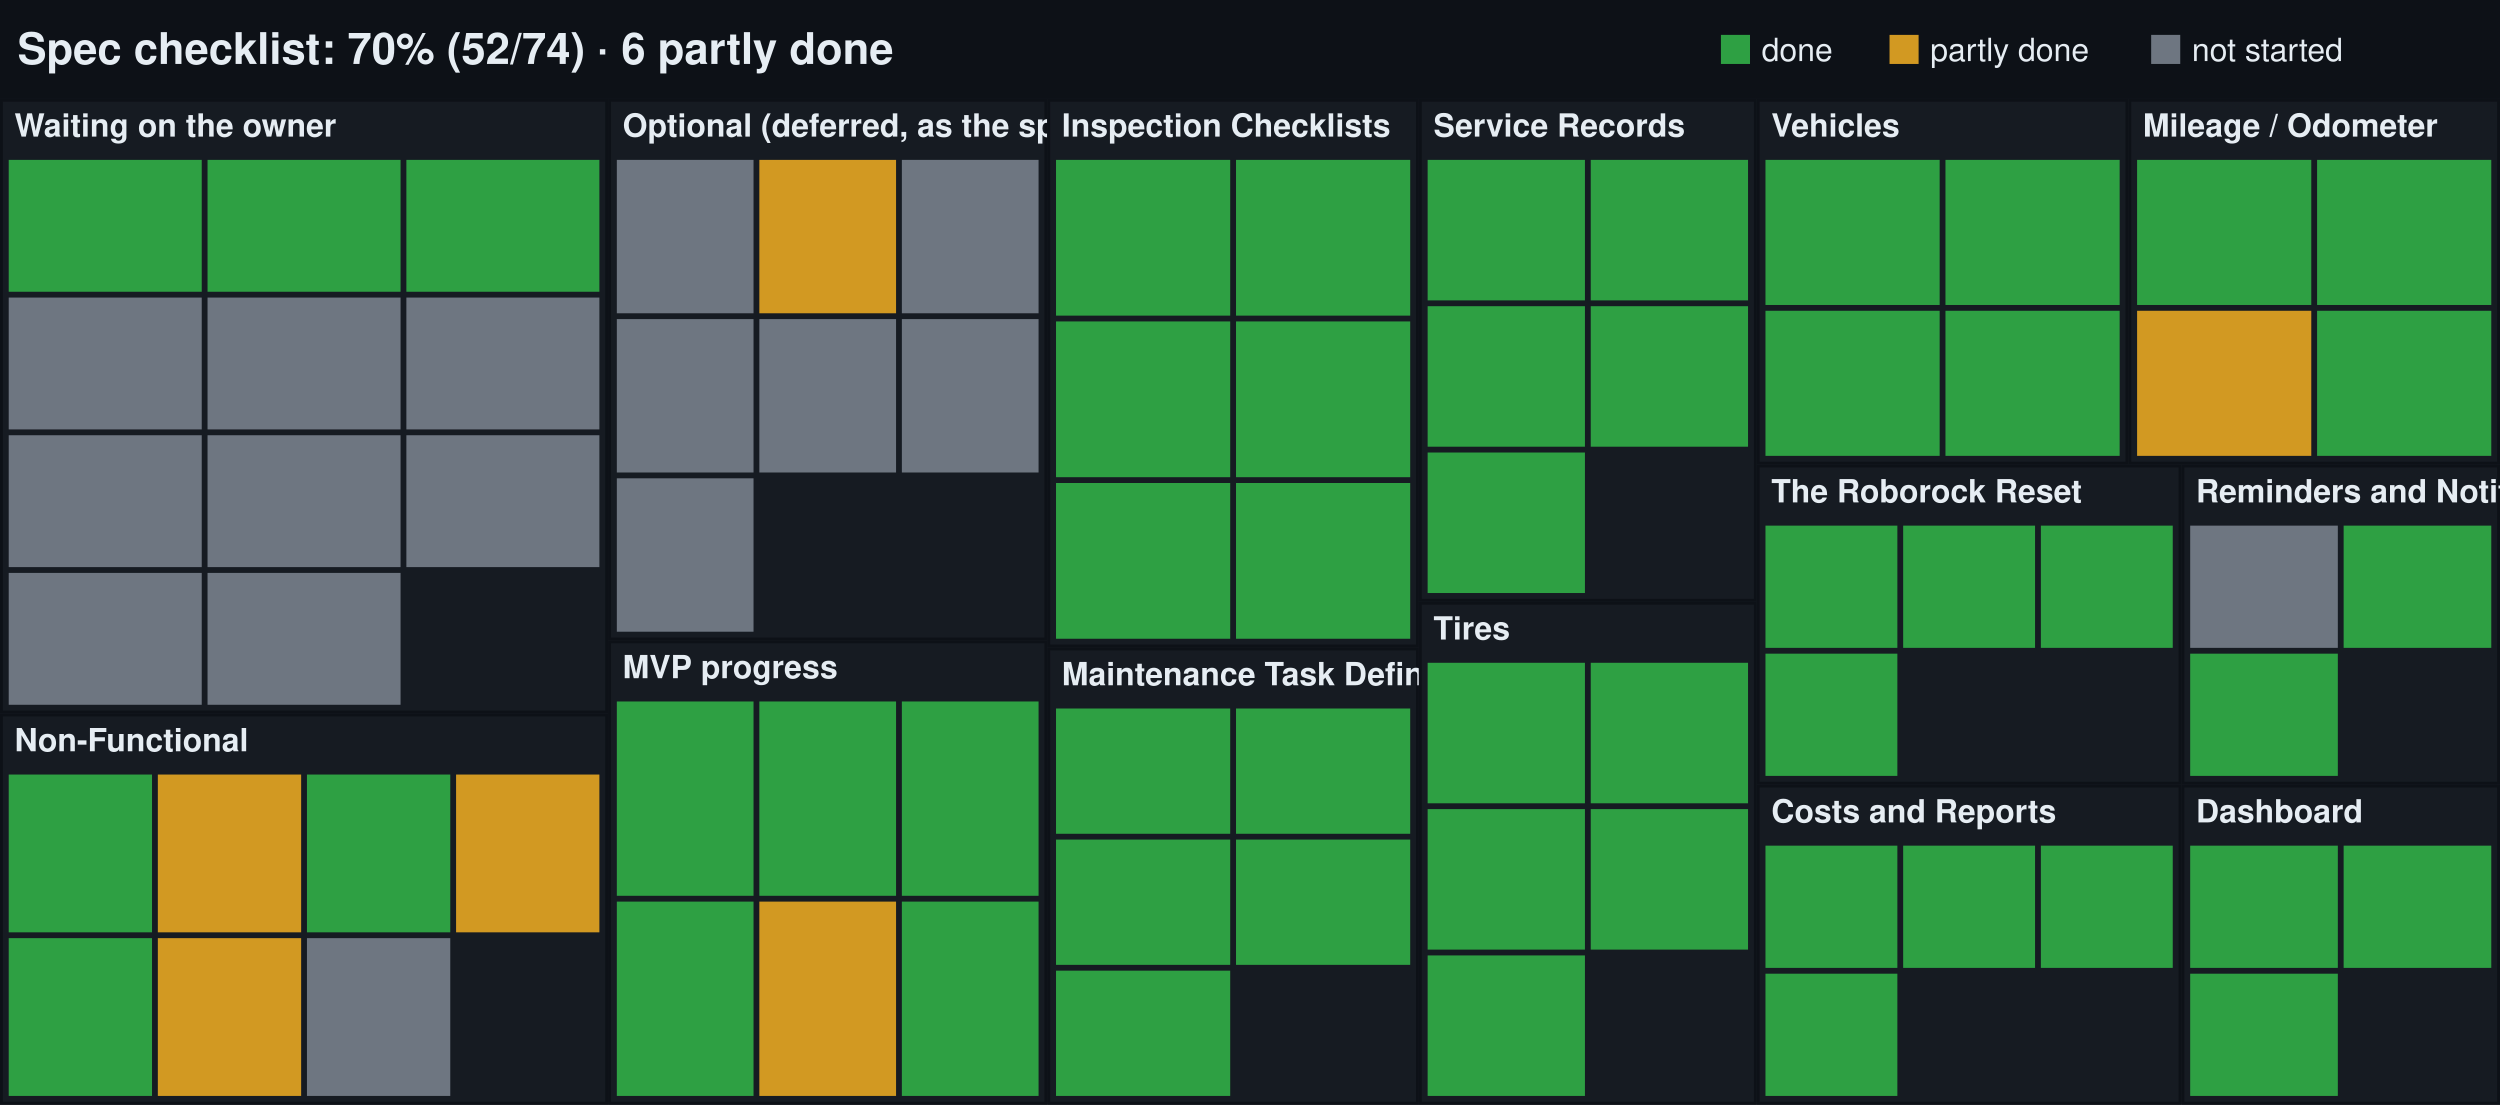
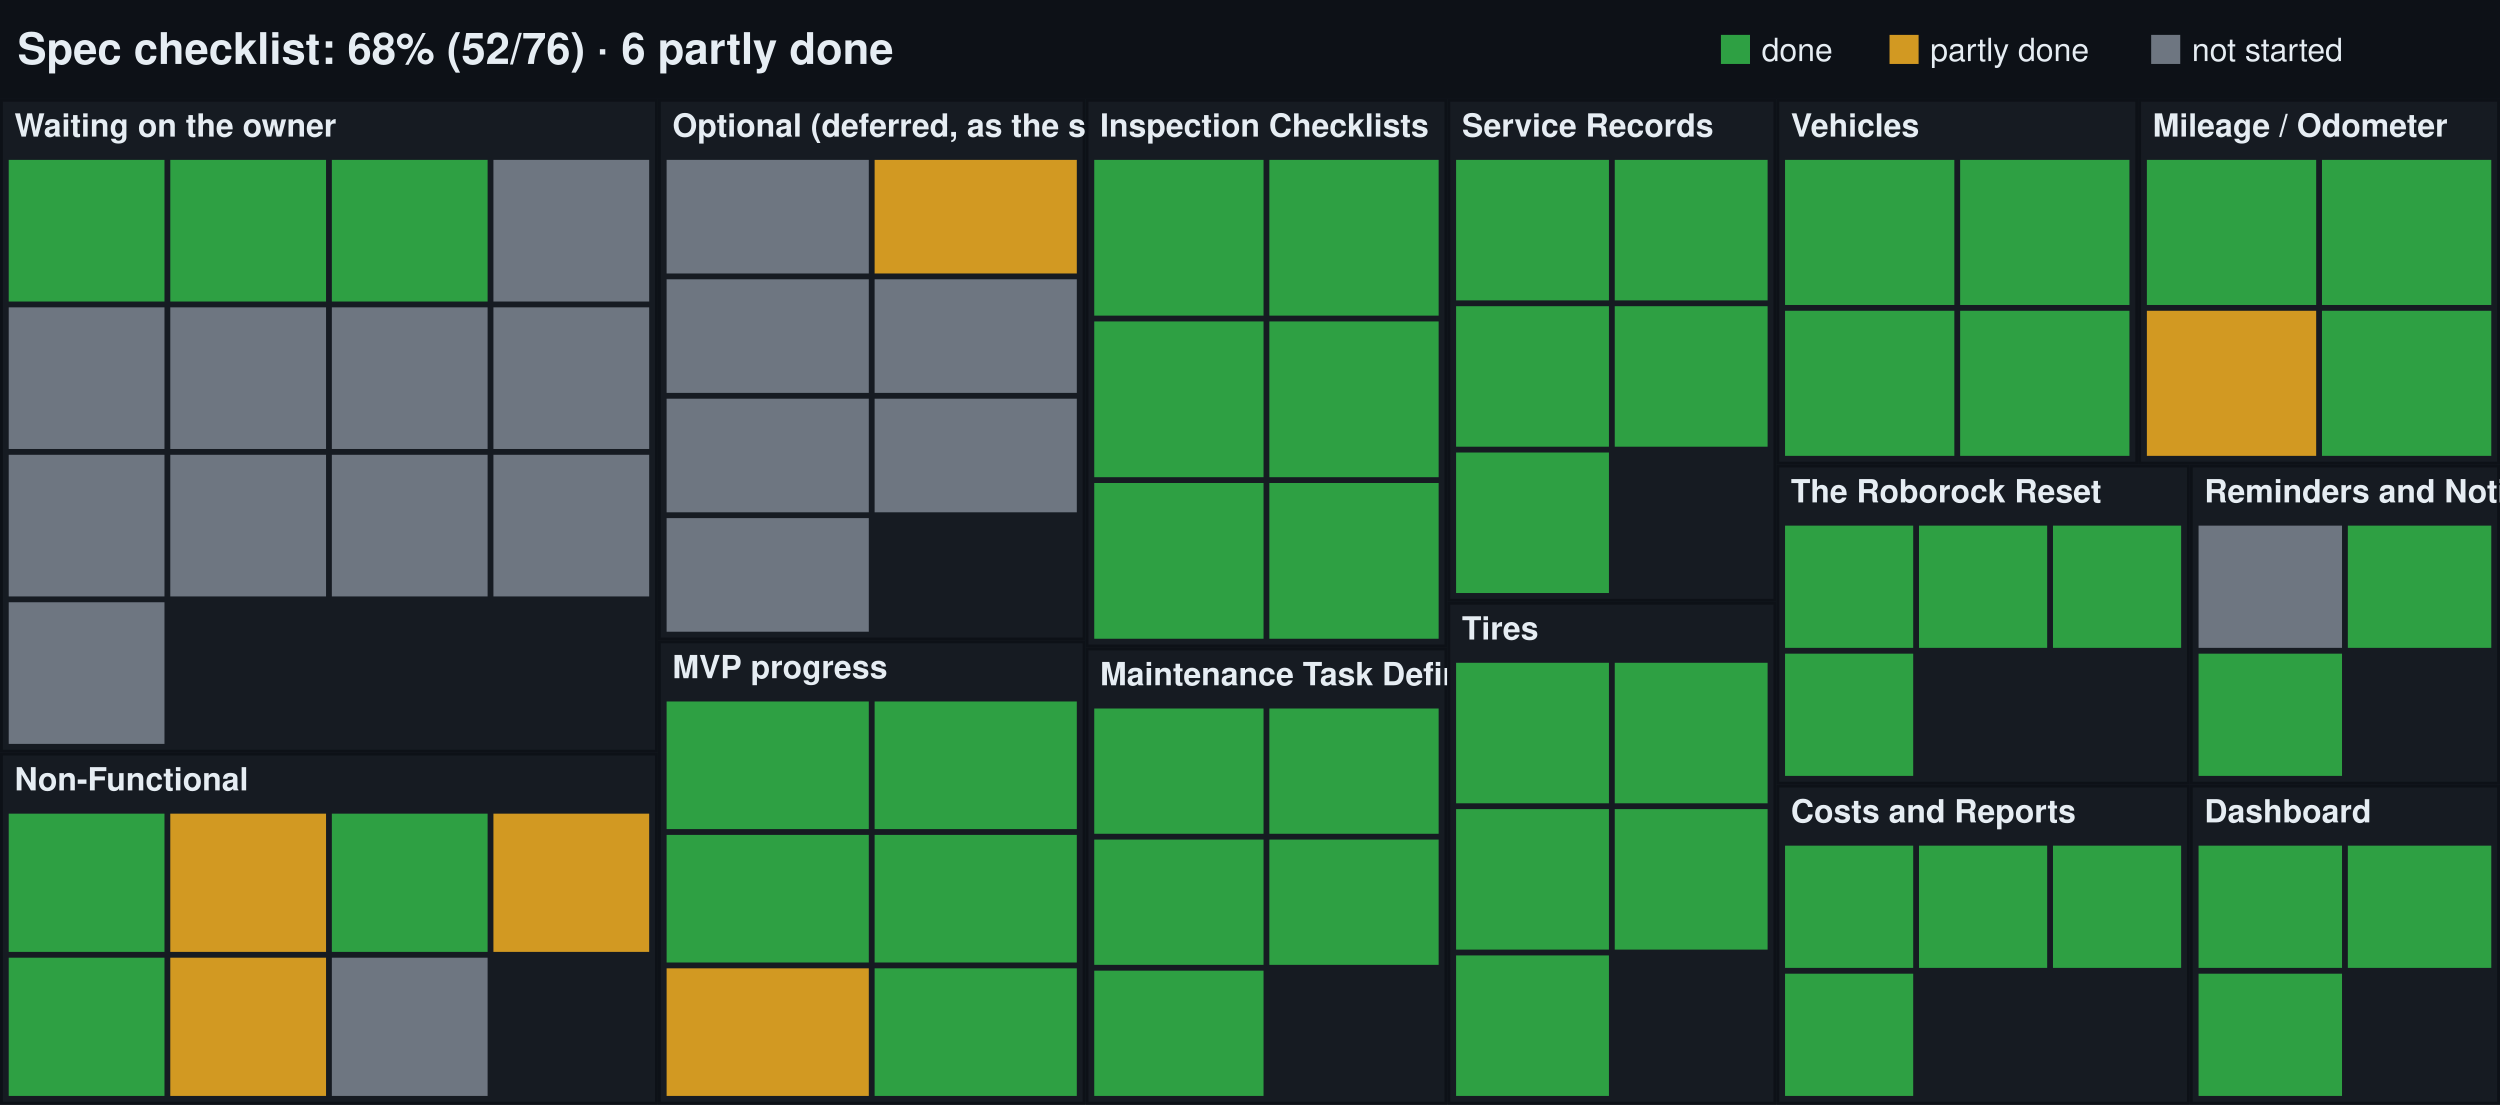
<svg xmlns="http://www.w3.org/2000/svg" width="860" height="380" viewBox="0 0 860 380" font-family="-apple-system,Segoe UI,Helvetica,Arial,sans-serif">
  <rect width="860" height="380" fill="#0d1117" />
-   <text x="6" y="22" fill="#e6edf3" font-size="15" font-weight="600">Spec checklist: 70% (52/74) · 6 partly done</text>
+   <text x="6" y="22" fill="#e6edf3" font-size="15" font-weight="600">Spec checklist: 68% (52/76) · 6 partly done</text>
  <g font-size="11">
    <rect x="592" y="12" width="10" height="10" fill="#2ea043" />
    <text x="606" y="21" fill="#e6edf3">done</text>
    <rect x="650" y="12" width="10" height="10" fill="#d29922" />
    <text x="664" y="21" fill="#e6edf3">partly done</text>
    <rect x="740" y="12" width="10" height="10" fill="#6e7681" />
    <text x="754" y="21" fill="#e6edf3">not started</text>
  </g>
-   <svg x="0" y="34" width="209.189" height="211.444">
-     <rect width="209.189" height="211.444" fill="#161b22" stroke="#0d1117" stroke-width="2" />
+   <svg x="0" y="34" width="226.316" height="224.9">
+     <rect width="226.316" height="224.9" fill="#161b22" stroke="#0d1117" stroke-width="2" />
    <text x="5" y="13" fill="#e6edf3" font-size="11" font-weight="600">Waiting on the owner</text>
-     <rect x="3" y="21" width="66.396" height="45.361" fill="#2ea043" />
-     <rect x="71.396" y="21" width="66.396" height="45.361" fill="#2ea043" />
-     <rect x="139.793" y="21" width="66.396" height="45.361" fill="#2ea043" />
-     <rect x="3" y="68.361" width="66.396" height="45.361" fill="#6e7681" />
-     <rect x="71.396" y="68.361" width="66.396" height="45.361" fill="#6e7681" />
-     <rect x="139.793" y="68.361" width="66.396" height="45.361" fill="#6e7681" />
-     <rect x="3" y="115.722" width="66.396" height="45.361" fill="#6e7681" />
-     <rect x="71.396" y="115.722" width="66.396" height="45.361" fill="#6e7681" />
-     <rect x="139.793" y="115.722" width="66.396" height="45.361" fill="#6e7681" />
-     <rect x="3" y="163.083" width="66.396" height="45.361" fill="#6e7681" />
-     <rect x="71.396" y="163.083" width="66.396" height="45.361" fill="#6e7681" />
+     <rect x="3" y="21" width="53.579" height="48.725" fill="#2ea043" />
+     <rect x="58.579" y="21" width="53.579" height="48.725" fill="#2ea043" />
+     <rect x="114.158" y="21" width="53.579" height="48.725" fill="#2ea043" />
+     <rect x="169.737" y="21" width="53.579" height="48.725" fill="#6e7681" />
+     <rect x="3" y="71.725" width="53.579" height="48.725" fill="#6e7681" />
+     <rect x="58.579" y="71.725" width="53.579" height="48.725" fill="#6e7681" />
+     <rect x="114.158" y="71.725" width="53.579" height="48.725" fill="#6e7681" />
+     <rect x="169.737" y="71.725" width="53.579" height="48.725" fill="#6e7681" />
+     <rect x="3" y="122.45" width="53.579" height="48.725" fill="#6e7681" />
+     <rect x="58.579" y="122.45" width="53.579" height="48.725" fill="#6e7681" />
+     <rect x="114.158" y="122.45" width="53.579" height="48.725" fill="#6e7681" />
+     <rect x="169.737" y="122.45" width="53.579" height="48.725" fill="#6e7681" />
+     <rect x="3" y="173.175" width="53.579" height="48.725" fill="#6e7681" />
  </svg>
-   <svg x="0" y="245.444" width="209.189" height="134.556">
-     <rect width="209.189" height="134.556" fill="#161b22" stroke="#0d1117" stroke-width="2" />
+   <svg x="0" y="258.9" width="226.316" height="121.1">
+     <rect width="226.316" height="121.1" fill="#161b22" stroke="#0d1117" stroke-width="2" />
    <text x="5" y="13" fill="#e6edf3" font-size="11" font-weight="600">Non-Functional</text>
-     <rect x="3" y="21" width="49.297" height="54.278" fill="#2ea043" />
-     <rect x="54.297" y="21" width="49.297" height="54.278" fill="#d29922" />
-     <rect x="105.595" y="21" width="49.297" height="54.278" fill="#2ea043" />
-     <rect x="156.892" y="21" width="49.297" height="54.278" fill="#d29922" />
-     <rect x="3" y="77.278" width="49.297" height="54.278" fill="#2ea043" />
-     <rect x="54.297" y="77.278" width="49.297" height="54.278" fill="#d29922" />
-     <rect x="105.595" y="77.278" width="49.297" height="54.278" fill="#6e7681" />
+     <rect x="3" y="21" width="53.579" height="47.55" fill="#2ea043" />
+     <rect x="58.579" y="21" width="53.579" height="47.55" fill="#d29922" />
+     <rect x="114.158" y="21" width="53.579" height="47.55" fill="#2ea043" />
+     <rect x="169.737" y="21" width="53.579" height="47.55" fill="#d29922" />
+     <rect x="3" y="70.55" width="53.579" height="47.55" fill="#2ea043" />
+     <rect x="58.579" y="70.55" width="53.579" height="47.55" fill="#d29922" />
+     <rect x="114.158" y="70.55" width="53.579" height="47.55" fill="#6e7681" />
  </svg>
-   <svg x="209.189" y="34" width="151.081" height="186.308">
-     <rect width="151.081" height="186.308" fill="#161b22" stroke="#0d1117" stroke-width="2" />
+   <svg x="226.316" y="34" width="147.105" height="186.308">
+     <rect width="147.105" height="186.308" fill="#161b22" stroke="#0d1117" stroke-width="2" />
    <text x="5" y="13" fill="#e6edf3" font-size="11" font-weight="600">Optional (deferred, as the spec allows)</text>
-     <rect x="3" y="21" width="47.027" height="52.769" fill="#6e7681" />
-     <rect x="52.027" y="21" width="47.027" height="52.769" fill="#d29922" />
-     <rect x="101.054" y="21" width="47.027" height="52.769" fill="#6e7681" />
-     <rect x="3" y="75.769" width="47.027" height="52.769" fill="#6e7681" />
-     <rect x="52.027" y="75.769" width="47.027" height="52.769" fill="#6e7681" />
-     <rect x="101.054" y="75.769" width="47.027" height="52.769" fill="#6e7681" />
-     <rect x="3" y="130.538" width="47.027" height="52.769" fill="#6e7681" />
+     <rect x="3" y="21" width="69.553" height="39.077" fill="#6e7681" />
+     <rect x="74.553" y="21" width="69.553" height="39.077" fill="#d29922" />
+     <rect x="3" y="62.077" width="69.553" height="39.077" fill="#6e7681" />
+     <rect x="74.553" y="62.077" width="69.553" height="39.077" fill="#6e7681" />
+     <rect x="3" y="103.154" width="69.553" height="39.077" fill="#6e7681" />
+     <rect x="74.553" y="103.154" width="69.553" height="39.077" fill="#6e7681" />
+     <rect x="3" y="144.231" width="69.553" height="39.077" fill="#6e7681" />
  </svg>
-   <svg x="209.189" y="220.308" width="151.081" height="159.692">
-     <rect width="151.081" height="159.692" fill="#161b22" stroke="#0d1117" stroke-width="2" />
+   <svg x="226.316" y="220.308" width="147.105" height="159.692">
+     <rect width="147.105" height="159.692" fill="#161b22" stroke="#0d1117" stroke-width="2" />
    <text x="5" y="13" fill="#e6edf3" font-size="11" font-weight="600">MVP progress</text>
-     <rect x="3" y="21" width="47.027" height="66.846" fill="#2ea043" />
-     <rect x="52.027" y="21" width="47.027" height="66.846" fill="#2ea043" />
-     <rect x="101.054" y="21" width="47.027" height="66.846" fill="#2ea043" />
-     <rect x="3" y="89.846" width="47.027" height="66.846" fill="#2ea043" />
-     <rect x="52.027" y="89.846" width="47.027" height="66.846" fill="#d29922" />
-     <rect x="101.054" y="89.846" width="47.027" height="66.846" fill="#2ea043" />
+     <rect x="3" y="21" width="69.553" height="43.897" fill="#2ea043" />
+     <rect x="74.553" y="21" width="69.553" height="43.897" fill="#2ea043" />
+     <rect x="3" y="66.897" width="69.553" height="43.897" fill="#2ea043" />
+     <rect x="74.553" y="66.897" width="69.553" height="43.897" fill="#2ea043" />
+     <rect x="3" y="112.795" width="69.553" height="43.897" fill="#d29922" />
+     <rect x="74.553" y="112.795" width="69.553" height="43.897" fill="#2ea043" />
  </svg>
-   <svg x="360.27" y="34" width="127.838" height="188.727">
-     <rect width="127.838" height="188.727" fill="#161b22" stroke="#0d1117" stroke-width="2" />
+   <svg x="373.421" y="34" width="124.474" height="188.727">
+     <rect width="124.474" height="188.727" fill="#161b22" stroke="#0d1117" stroke-width="2" />
    <text x="5" y="13" fill="#e6edf3" font-size="11" font-weight="600">Inspection Checklists</text>
-     <rect x="3" y="21" width="59.919" height="53.576" fill="#2ea043" />
-     <rect x="64.919" y="21" width="59.919" height="53.576" fill="#2ea043" />
-     <rect x="3" y="76.576" width="59.919" height="53.576" fill="#2ea043" />
-     <rect x="64.919" y="76.576" width="59.919" height="53.576" fill="#2ea043" />
-     <rect x="3" y="132.152" width="59.919" height="53.576" fill="#2ea043" />
-     <rect x="64.919" y="132.152" width="59.919" height="53.576" fill="#2ea043" />
+     <rect x="3" y="21" width="58.237" height="53.576" fill="#2ea043" />
+     <rect x="63.237" y="21" width="58.237" height="53.576" fill="#2ea043" />
+     <rect x="3" y="76.576" width="58.237" height="53.576" fill="#2ea043" />
+     <rect x="63.237" y="76.576" width="58.237" height="53.576" fill="#2ea043" />
+     <rect x="3" y="132.152" width="58.237" height="53.576" fill="#2ea043" />
+     <rect x="63.237" y="132.152" width="58.237" height="53.576" fill="#2ea043" />
  </svg>
-   <svg x="360.27" y="222.727" width="127.838" height="157.273">
-     <rect width="127.838" height="157.273" fill="#161b22" stroke="#0d1117" stroke-width="2" />
+   <svg x="373.421" y="222.727" width="124.474" height="157.273">
+     <rect width="124.474" height="157.273" fill="#161b22" stroke="#0d1117" stroke-width="2" />
    <text x="5" y="13" fill="#e6edf3" font-size="11" font-weight="600">Maintenance Task Definitions</text>
-     <rect x="3" y="21" width="59.919" height="43.091" fill="#2ea043" />
-     <rect x="64.919" y="21" width="59.919" height="43.091" fill="#2ea043" />
-     <rect x="3" y="66.091" width="59.919" height="43.091" fill="#2ea043" />
-     <rect x="64.919" y="66.091" width="59.919" height="43.091" fill="#2ea043" />
-     <rect x="3" y="111.182" width="59.919" height="43.091" fill="#2ea043" />
+     <rect x="3" y="21" width="58.237" height="43.091" fill="#2ea043" />
+     <rect x="63.237" y="21" width="58.237" height="43.091" fill="#2ea043" />
+     <rect x="3" y="66.091" width="58.237" height="43.091" fill="#2ea043" />
+     <rect x="63.237" y="66.091" width="58.237" height="43.091" fill="#2ea043" />
+     <rect x="3" y="111.182" width="58.237" height="43.091" fill="#2ea043" />
  </svg>
-   <svg x="488.108" y="34" width="116.216" height="173">
-     <rect width="116.216" height="173" fill="#161b22" stroke="#0d1117" stroke-width="2" />
+   <svg x="497.895" y="34" width="113.158" height="173">
+     <rect width="113.158" height="173" fill="#161b22" stroke="#0d1117" stroke-width="2" />
    <text x="5" y="13" fill="#e6edf3" font-size="11" font-weight="600">Service Records</text>
-     <rect x="3" y="21" width="54.108" height="48.333" fill="#2ea043" />
-     <rect x="59.108" y="21" width="54.108" height="48.333" fill="#2ea043" />
-     <rect x="3" y="71.333" width="54.108" height="48.333" fill="#2ea043" />
-     <rect x="59.108" y="71.333" width="54.108" height="48.333" fill="#2ea043" />
-     <rect x="3" y="121.667" width="54.108" height="48.333" fill="#2ea043" />
+     <rect x="3" y="21" width="52.579" height="48.333" fill="#2ea043" />
+     <rect x="57.579" y="21" width="52.579" height="48.333" fill="#2ea043" />
+     <rect x="3" y="71.333" width="52.579" height="48.333" fill="#2ea043" />
+     <rect x="57.579" y="71.333" width="52.579" height="48.333" fill="#2ea043" />
+     <rect x="3" y="121.667" width="52.579" height="48.333" fill="#2ea043" />
  </svg>
-   <svg x="488.108" y="207" width="116.216" height="173">
-     <rect width="116.216" height="173" fill="#161b22" stroke="#0d1117" stroke-width="2" />
+   <svg x="497.895" y="207" width="113.158" height="173">
+     <rect width="113.158" height="173" fill="#161b22" stroke="#0d1117" stroke-width="2" />
    <text x="5" y="13" fill="#e6edf3" font-size="11" font-weight="600">Tires</text>
-     <rect x="3" y="21" width="54.108" height="48.333" fill="#2ea043" />
-     <rect x="59.108" y="21" width="54.108" height="48.333" fill="#2ea043" />
-     <rect x="3" y="71.333" width="54.108" height="48.333" fill="#2ea043" />
-     <rect x="59.108" y="71.333" width="54.108" height="48.333" fill="#2ea043" />
-     <rect x="3" y="121.667" width="54.108" height="48.333" fill="#2ea043" />
+     <rect x="3" y="21" width="52.579" height="48.333" fill="#2ea043" />
+     <rect x="57.579" y="21" width="52.579" height="48.333" fill="#2ea043" />
+     <rect x="3" y="71.333" width="52.579" height="48.333" fill="#2ea043" />
+     <rect x="57.579" y="71.333" width="52.579" height="48.333" fill="#2ea043" />
+     <rect x="3" y="121.667" width="52.579" height="48.333" fill="#2ea043" />
  </svg>
-   <svg x="604.324" y="34" width="127.838" height="125.818">
-     <rect width="127.838" height="125.818" fill="#161b22" stroke="#0d1117" stroke-width="2" />
+   <svg x="611.053" y="34" width="124.474" height="125.818">
+     <rect width="124.474" height="125.818" fill="#161b22" stroke="#0d1117" stroke-width="2" />
    <text x="5" y="13" fill="#e6edf3" font-size="11" font-weight="600">Vehicles</text>
-     <rect x="3" y="21" width="59.919" height="49.909" fill="#2ea043" />
-     <rect x="64.919" y="21" width="59.919" height="49.909" fill="#2ea043" />
-     <rect x="3" y="72.909" width="59.919" height="49.909" fill="#2ea043" />
-     <rect x="64.919" y="72.909" width="59.919" height="49.909" fill="#2ea043" />
+     <rect x="3" y="21" width="58.237" height="49.909" fill="#2ea043" />
+     <rect x="63.237" y="21" width="58.237" height="49.909" fill="#2ea043" />
+     <rect x="3" y="72.909" width="58.237" height="49.909" fill="#2ea043" />
+     <rect x="63.237" y="72.909" width="58.237" height="49.909" fill="#2ea043" />
  </svg>
-   <svg x="732.162" y="34" width="127.838" height="125.818">
-     <rect width="127.838" height="125.818" fill="#161b22" stroke="#0d1117" stroke-width="2" />
+   <svg x="735.526" y="34" width="124.474" height="125.818">
+     <rect width="124.474" height="125.818" fill="#161b22" stroke="#0d1117" stroke-width="2" />
    <text x="5" y="13" fill="#e6edf3" font-size="11" font-weight="600">Mileage / Odometer</text>
-     <rect x="3" y="21" width="59.919" height="49.909" fill="#2ea043" />
-     <rect x="64.919" y="21" width="59.919" height="49.909" fill="#2ea043" />
-     <rect x="3" y="72.909" width="59.919" height="49.909" fill="#d29922" />
-     <rect x="64.919" y="72.909" width="59.919" height="49.909" fill="#2ea043" />
+     <rect x="3" y="21" width="58.237" height="49.909" fill="#2ea043" />
+     <rect x="63.237" y="21" width="58.237" height="49.909" fill="#2ea043" />
+     <rect x="3" y="72.909" width="58.237" height="49.909" fill="#d29922" />
+     <rect x="63.237" y="72.909" width="58.237" height="49.909" fill="#2ea043" />
  </svg>
-   <svg x="604.324" y="159.818" width="146.1" height="110.091">
-     <rect width="146.1" height="110.091" fill="#161b22" stroke="#0d1117" stroke-width="2" />
+   <svg x="611.053" y="159.818" width="142.256" height="110.091">
+     <rect width="142.256" height="110.091" fill="#161b22" stroke="#0d1117" stroke-width="2" />
    <text x="5" y="13" fill="#e6edf3" font-size="11" font-weight="600">The Roborock Reset</text>
-     <rect x="3" y="21" width="45.367" height="42.045" fill="#2ea043" />
-     <rect x="50.367" y="21" width="45.367" height="42.045" fill="#2ea043" />
-     <rect x="97.734" y="21" width="45.367" height="42.045" fill="#2ea043" />
-     <rect x="3" y="65.045" width="45.367" height="42.045" fill="#2ea043" />
+     <rect x="3" y="21" width="44.085" height="42.045" fill="#2ea043" />
+     <rect x="49.085" y="21" width="44.085" height="42.045" fill="#2ea043" />
+     <rect x="95.17" y="21" width="44.085" height="42.045" fill="#2ea043" />
+     <rect x="3" y="65.045" width="44.085" height="42.045" fill="#2ea043" />
  </svg>
-   <svg x="604.324" y="269.909" width="146.1" height="110.091">
-     <rect width="146.1" height="110.091" fill="#161b22" stroke="#0d1117" stroke-width="2" />
+   <svg x="611.053" y="269.909" width="142.256" height="110.091">
+     <rect width="142.256" height="110.091" fill="#161b22" stroke="#0d1117" stroke-width="2" />
    <text x="5" y="13" fill="#e6edf3" font-size="11" font-weight="600">Costs and Reports</text>
-     <rect x="3" y="21" width="45.367" height="42.045" fill="#2ea043" />
-     <rect x="50.367" y="21" width="45.367" height="42.045" fill="#2ea043" />
-     <rect x="97.734" y="21" width="45.367" height="42.045" fill="#2ea043" />
-     <rect x="3" y="65.045" width="45.367" height="42.045" fill="#2ea043" />
+     <rect x="3" y="21" width="44.085" height="42.045" fill="#2ea043" />
+     <rect x="49.085" y="21" width="44.085" height="42.045" fill="#2ea043" />
+     <rect x="95.17" y="21" width="44.085" height="42.045" fill="#2ea043" />
+     <rect x="3" y="65.045" width="44.085" height="42.045" fill="#2ea043" />
  </svg>
-   <svg x="750.425" y="159.818" width="109.575" height="110.091">
-     <rect width="109.575" height="110.091" fill="#161b22" stroke="#0d1117" stroke-width="2" />
+   <svg x="753.308" y="159.818" width="106.692" height="110.091">
+     <rect width="106.692" height="110.091" fill="#161b22" stroke="#0d1117" stroke-width="2" />
    <text x="5" y="13" fill="#e6edf3" font-size="11" font-weight="600">Reminders and Notifications</text>
-     <rect x="3" y="21" width="50.788" height="42.045" fill="#6e7681" />
-     <rect x="55.788" y="21" width="50.788" height="42.045" fill="#2ea043" />
-     <rect x="3" y="65.045" width="50.788" height="42.045" fill="#2ea043" />
+     <rect x="3" y="21" width="49.346" height="42.045" fill="#6e7681" />
+     <rect x="54.346" y="21" width="49.346" height="42.045" fill="#2ea043" />
+     <rect x="3" y="65.045" width="49.346" height="42.045" fill="#2ea043" />
  </svg>
-   <svg x="750.425" y="269.909" width="109.575" height="110.091">
-     <rect width="109.575" height="110.091" fill="#161b22" stroke="#0d1117" stroke-width="2" />
+   <svg x="753.308" y="269.909" width="106.692" height="110.091">
+     <rect width="106.692" height="110.091" fill="#161b22" stroke="#0d1117" stroke-width="2" />
    <text x="5" y="13" fill="#e6edf3" font-size="11" font-weight="600">Dashboard</text>
-     <rect x="3" y="21" width="50.788" height="42.045" fill="#2ea043" />
-     <rect x="55.788" y="21" width="50.788" height="42.045" fill="#2ea043" />
-     <rect x="3" y="65.045" width="50.788" height="42.045" fill="#2ea043" />
+     <rect x="3" y="21" width="49.346" height="42.045" fill="#2ea043" />
+     <rect x="54.346" y="21" width="49.346" height="42.045" fill="#2ea043" />
+     <rect x="3" y="65.045" width="49.346" height="42.045" fill="#2ea043" />
  </svg>
</svg>
